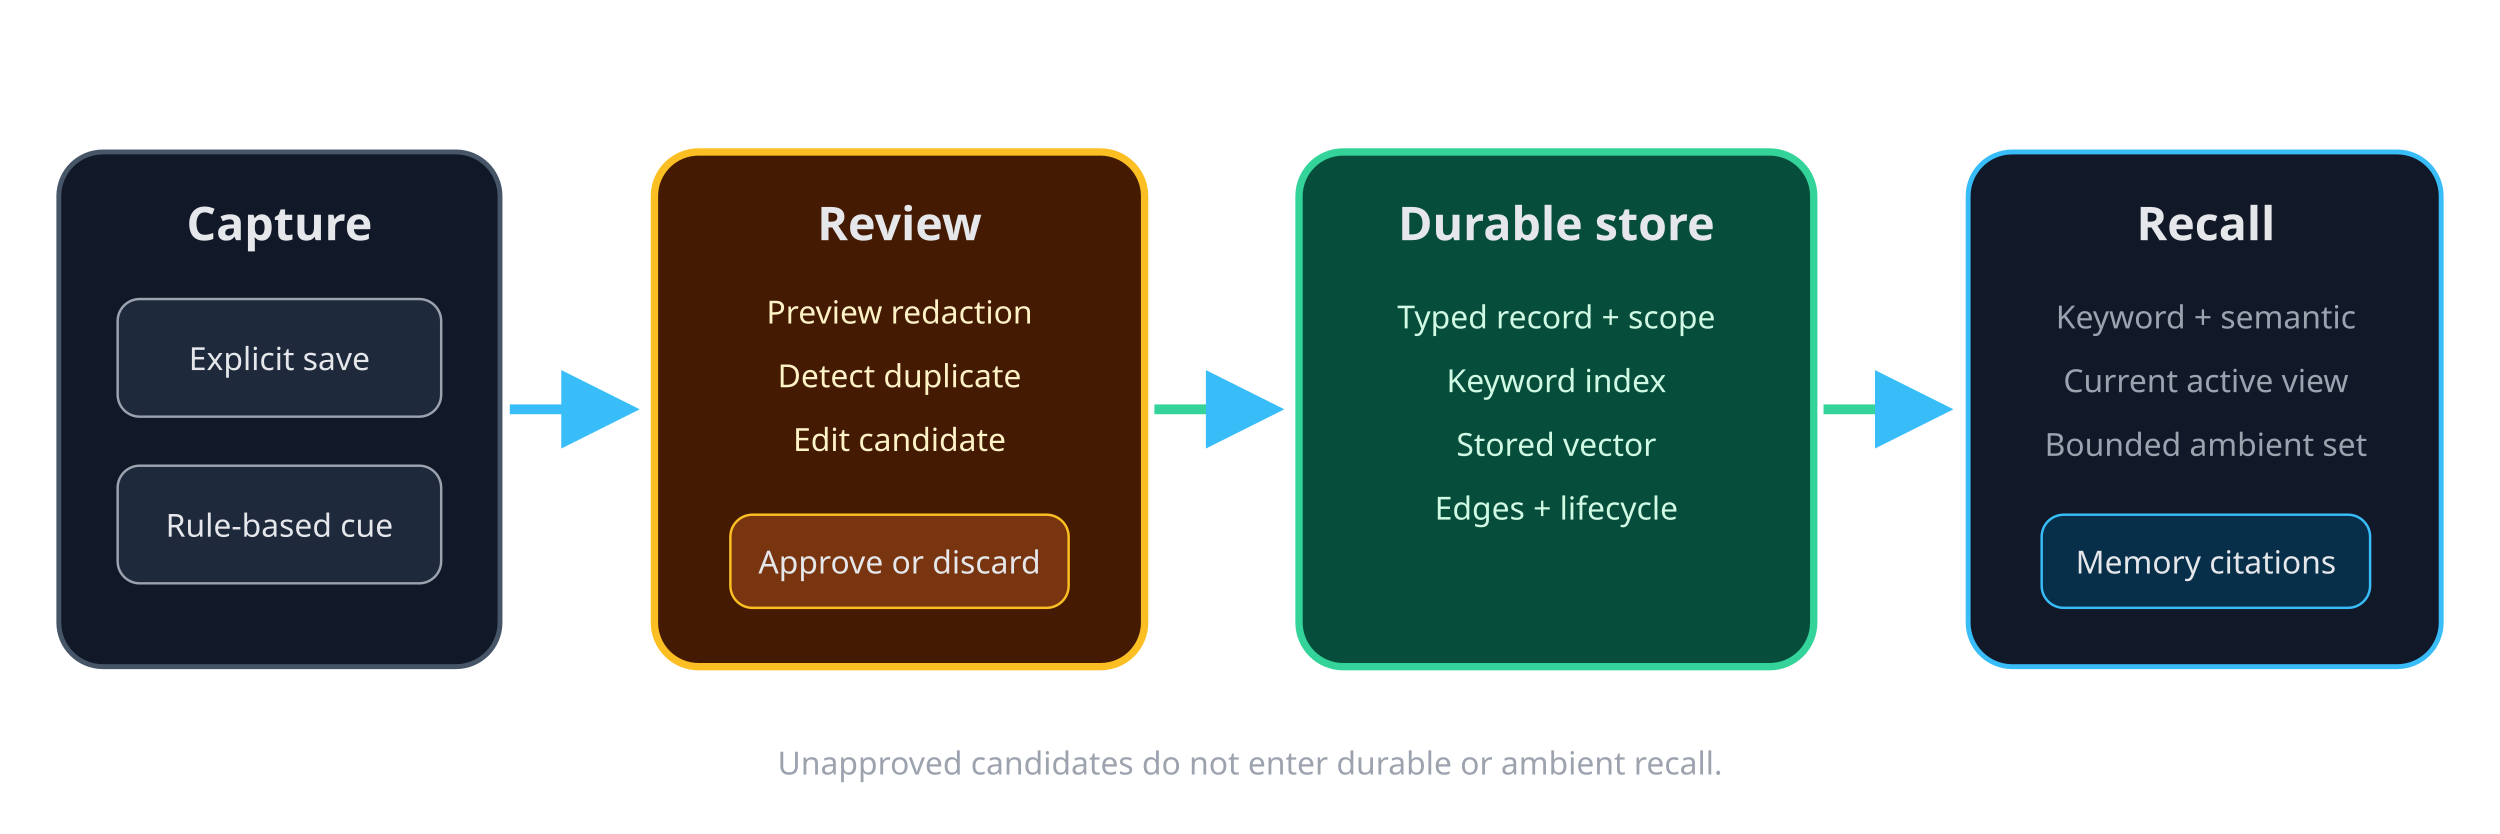
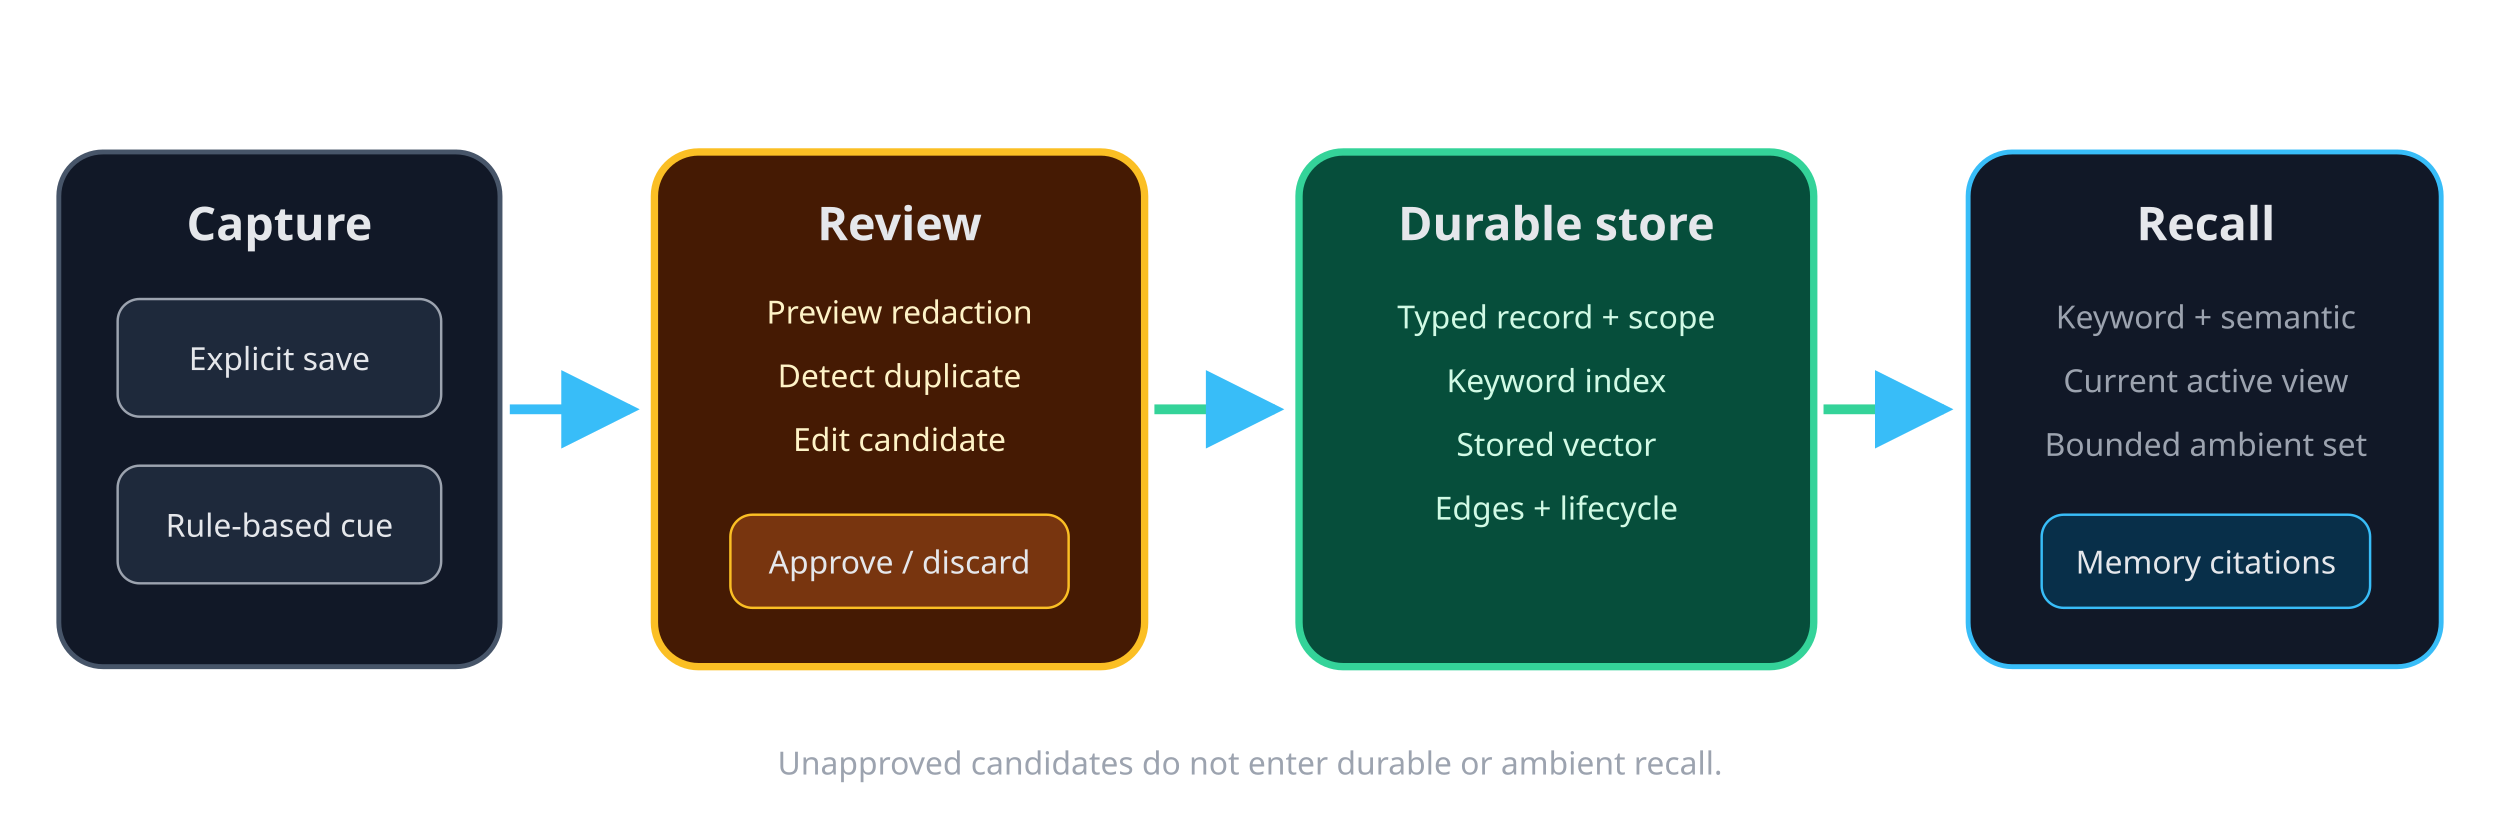
<svg xmlns="http://www.w3.org/2000/svg" viewBox="0 0 1020 340" role="img" aria-labelledby="title desc">
  <defs>
    <marker id="arrow" markerWidth="8" markerHeight="8" refX="7" refY="4" orient="auto">
      <path d="M0 0 8 4 0 8Z" fill="#38bdf8" />
    </marker>
  </defs>
  <rect x="24" y="62" width="180" height="210" rx="18" fill="#111827" stroke="#475569" stroke-width="2" />
  <text x="114" y="98" text-anchor="middle" fill="#e5e7eb" font-family="system-ui, sans-serif" font-size="19" font-weight="700">Capture</text>
  <rect x="48" y="122" width="132" height="48" rx="9" fill="#1e293b" stroke="#9ca3af" />
  <text x="114" y="151" text-anchor="middle" fill="#e5e7eb" font-family="system-ui, sans-serif" font-size="13">Explicit save</text>
  <rect x="48" y="190" width="132" height="48" rx="9" fill="#1e293b" stroke="#9ca3af" />
  <text x="114" y="219" text-anchor="middle" fill="#e5e7eb" font-family="system-ui, sans-serif" font-size="13">Rule-based cue</text>
  <path d="M208 167H257" stroke="#38bdf8" stroke-width="4" marker-end="url(#arrow)" />
  <rect x="267" y="62" width="200" height="210" rx="18" fill="#451a03" stroke="#fbbf24" stroke-width="3" />
  <text x="367" y="98" text-anchor="middle" fill="#e5e7eb" font-family="system-ui, sans-serif" font-size="19" font-weight="700">Review</text>
  <text x="367" y="132" text-anchor="middle" fill="#fef3c7" font-family="system-ui, sans-serif" font-size="13">Preview redaction</text>
  <text x="367" y="158" text-anchor="middle" fill="#fef3c7" font-family="system-ui, sans-serif" font-size="13">Detect duplicate</text>
  <text x="367" y="184" text-anchor="middle" fill="#fef3c7" font-family="system-ui, sans-serif" font-size="13">Edit candidate</text>
  <rect x="298" y="210" width="138" height="38" rx="9" fill="#78350f" stroke="#fbbf24" />
-   <text x="367" y="234" text-anchor="middle" fill="#e5e7eb" font-family="system-ui, sans-serif" font-size="13">Approve or discard</text>
+   <text x="367" y="234" text-anchor="middle" fill="#e5e7eb" font-family="system-ui, sans-serif" font-size="13">Approve / discard</text>
  <path d="M471 167H520" stroke="#34d399" stroke-width="4" marker-end="url(#arrow)" />
  <rect x="530" y="62" width="210" height="210" rx="18" fill="#064e3b" stroke="#34d399" stroke-width="3" />
  <text x="635" y="98" text-anchor="middle" fill="#e5e7eb" font-family="system-ui, sans-serif" font-size="19" font-weight="700">Durable store</text>
  <text x="635" y="134" text-anchor="middle" fill="#d1fae5" font-family="system-ui, sans-serif" font-size="13">Typed record + scope</text>
  <text x="635" y="160" text-anchor="middle" fill="#d1fae5" font-family="system-ui, sans-serif" font-size="13">Keyword index</text>
  <text x="635" y="186" text-anchor="middle" fill="#d1fae5" font-family="system-ui, sans-serif" font-size="13">Stored vector</text>
  <text x="635" y="212" text-anchor="middle" fill="#d1fae5" font-family="system-ui, sans-serif" font-size="13">Edges + lifecycle</text>
  <path d="M744 167H793" stroke="#34d399" stroke-width="4" marker-end="url(#arrow)" />
  <rect x="803" y="62" width="193" height="210" rx="18" fill="#111827" stroke="#38bdf8" stroke-width="2" />
  <text x="900" y="98" text-anchor="middle" fill="#e5e7eb" font-family="system-ui, sans-serif" font-size="19" font-weight="700">Recall</text>
  <text x="900" y="134" text-anchor="middle" fill="#9ca3af" font-family="system-ui, sans-serif" font-size="13">Keyword + semantic</text>
  <text x="900" y="160" text-anchor="middle" fill="#9ca3af" font-family="system-ui, sans-serif" font-size="13">Current active view</text>
  <text x="900" y="186" text-anchor="middle" fill="#9ca3af" font-family="system-ui, sans-serif" font-size="13">Bounded ambient set</text>
  <rect x="833" y="210" width="134" height="38" rx="9" fill="#082f49" stroke="#38bdf8" />
  <text x="900" y="234" text-anchor="middle" fill="#e5e7eb" font-family="system-ui, sans-serif" font-size="13">Memory citations</text>
  <text x="510" y="316" text-anchor="middle" fill="#9ca3af" font-family="system-ui, sans-serif" font-size="13">Unapproved candidates do not enter durable or ambient recall.</text>
</svg>
